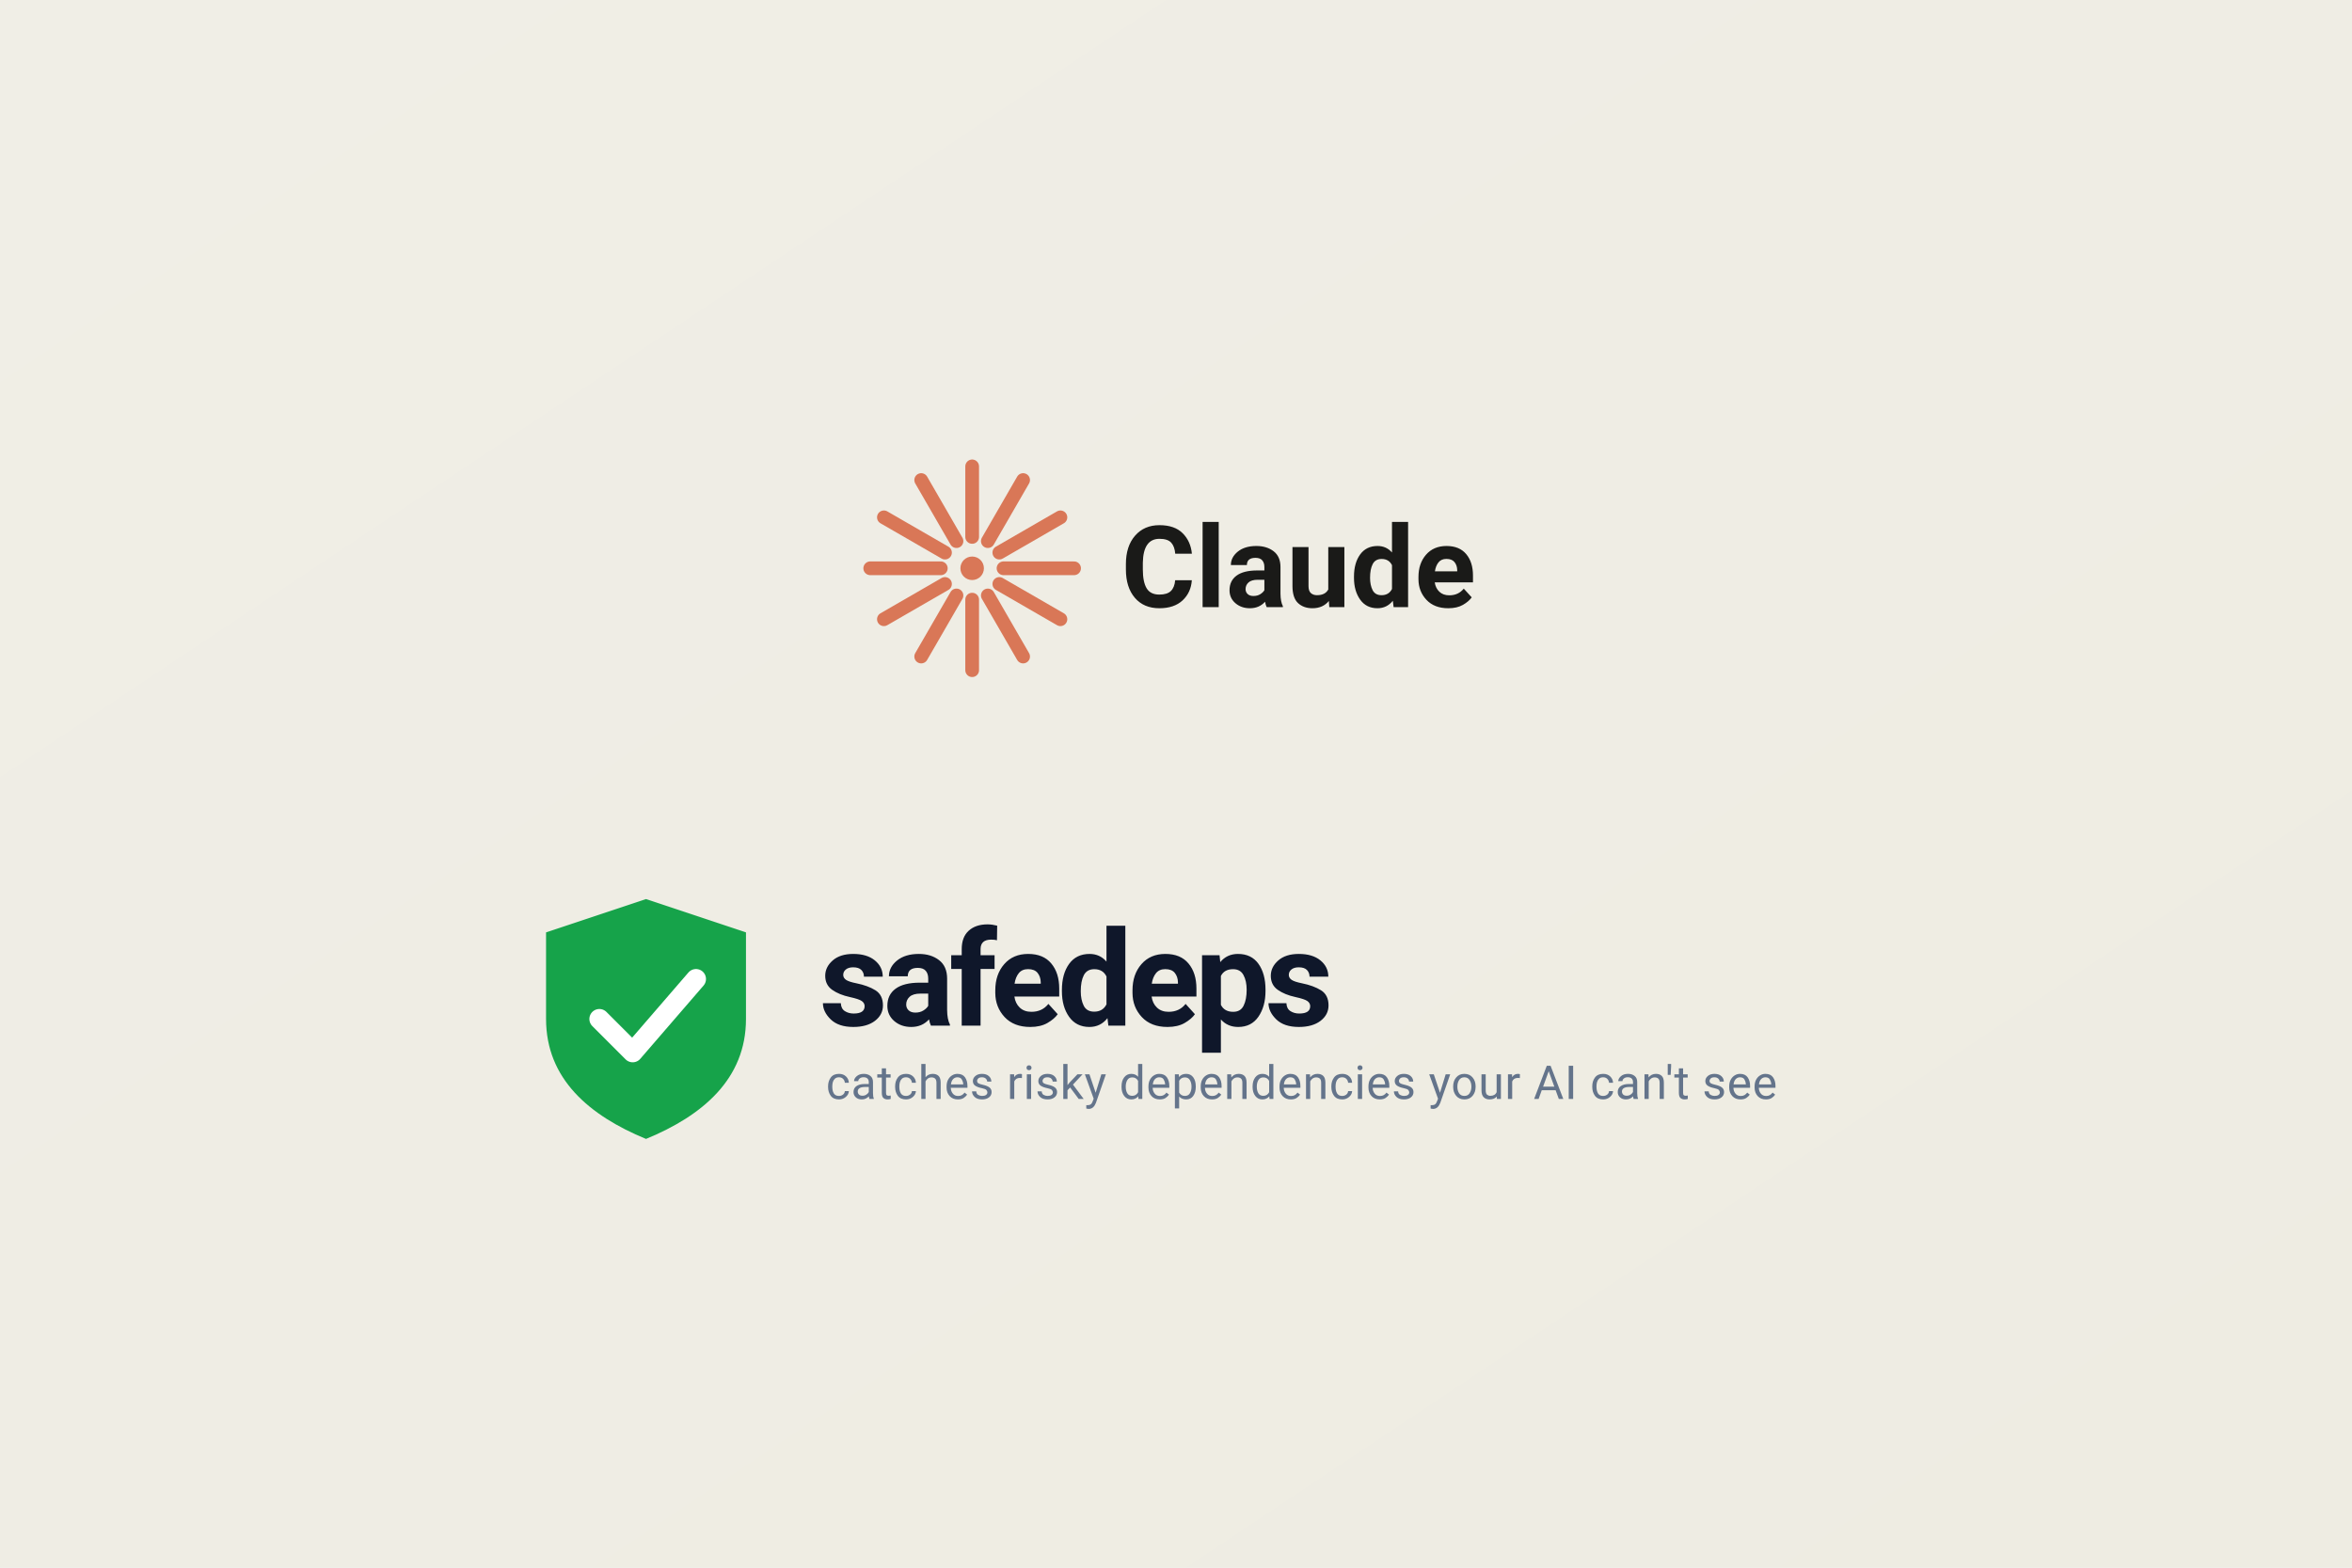
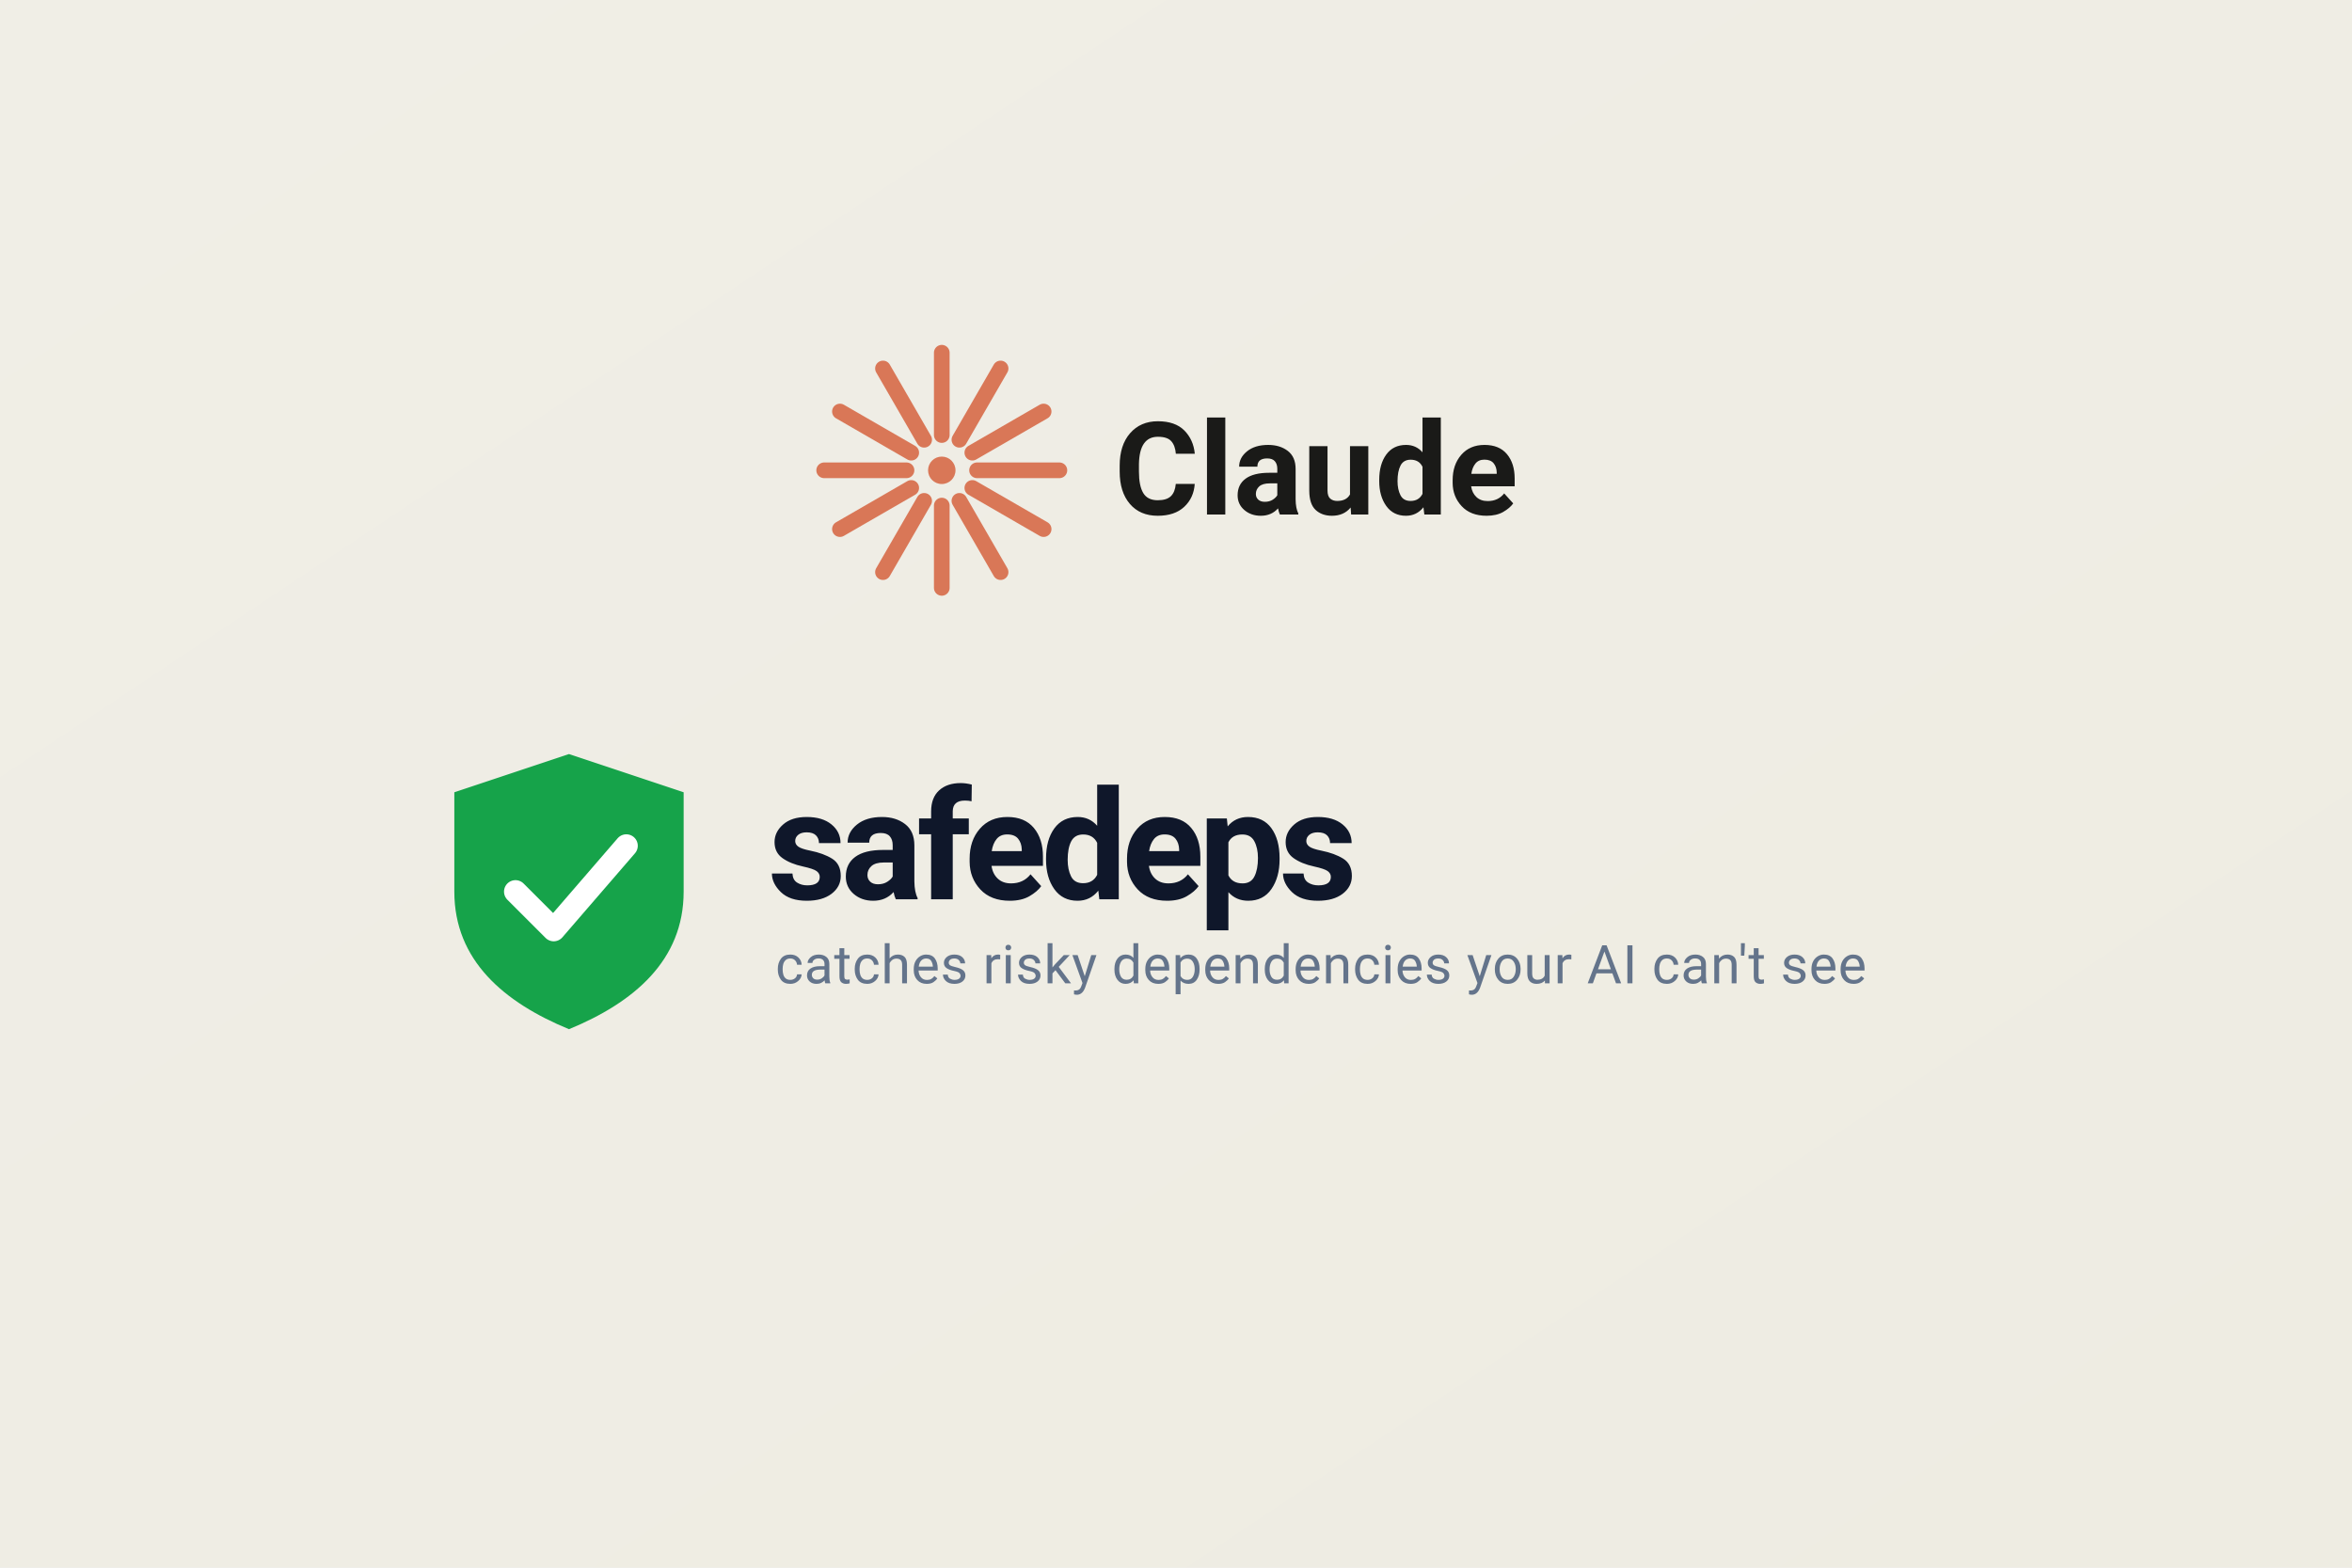
<svg xmlns="http://www.w3.org/2000/svg" viewBox="0 0 1200 800" width="1200" height="800">
  <defs>
    <linearGradient id="bg" x1="0" y1="0" x2="1" y2="1">
      <stop offset="0%" stop-color="#F0EEE6" />
      <stop offset="100%" stop-color="#EEECE2" />
    </linearGradient>
  </defs>
  <rect x="0" y="0" width="1200" height="800" fill="url(#bg)" />
-   <g transform="translate(496,290)">
-     <g stroke="#D97757" stroke-width="7" stroke-linecap="round">
-       <line x1="0" y1="-16" x2="0" y2="-52" />
-       <line x1="8" y1="-13.86" x2="26" y2="-45.03" />
-       <line x1="13.86" y1="-8" x2="45.03" y2="-26" />
-       <line x1="16" y1="0" x2="52" y2="0" />
-       <line x1="13.86" y1="8" x2="45.03" y2="26" />
-       <line x1="8" y1="13.86" x2="26" y2="45.03" />
-       <line x1="0" y1="16" x2="0" y2="52" />
-       <line x1="-8" y1="13.86" x2="-26" y2="45.03" />
-       <line x1="-13.86" y1="8" x2="-45.03" y2="26" />
-       <line x1="-16" y1="0" x2="-52" y2="0" />
-       <line x1="-13.86" y1="-8" x2="-45.03" y2="-26" />
-       <line x1="-8" y1="-13.86" x2="-26" y2="-45.03" />
+   <g transform="translate(480.5,240)">
+     <g stroke="#D97757" stroke-width="8" stroke-linecap="round">
+       <line x1="0.0" y1="-18.0" x2="0.0" y2="-60.0" />
+       <line x1="9.0" y1="-15.59" x2="30.0" y2="-51.96" />
+       <line x1="15.59" y1="-9.0" x2="51.96" y2="-30.0" />
+       <line x1="18.0" y1="0.0" x2="60.0" y2="0.0" />
+       <line x1="15.59" y1="9.0" x2="51.96" y2="30.0" />
+       <line x1="9.0" y1="15.59" x2="30.0" y2="51.96" />
+       <line x1="0.0" y1="18.0" x2="0.0" y2="60.0" />
+       <line x1="-9.0" y1="15.59" x2="-30.0" y2="51.96" />
+       <line x1="-15.59" y1="9.0" x2="-51.96" y2="30.0" />
+       <line x1="-18.0" y1="0.0" x2="-60.0" y2="0.0" />
+       <line x1="-15.59" y1="-9.0" x2="-51.96" y2="-30.0" />
+       <line x1="-9.0" y1="-15.59" x2="-30.0" y2="-51.96" />
    </g>
-     <circle cx="0" cy="0" r="6" fill="#D97757" />
-     <text x="76" y="0" dominant-baseline="central" font-family="-apple-system, BlinkMacSystemFont, 'Segoe UI', Roboto, sans-serif" font-size="58" font-weight="600" fill="#1A1A18">Claude</text>
+     <circle cx="0" cy="0" r="7" fill="#D97757" />
+     <text x="88" y="0" dominant-baseline="central" font-family="-apple-system, BlinkMacSystemFont, 'Segoe UI', Roboto, sans-serif" font-size="66" font-weight="600" fill="#1A1A18">Claude</text>
  </g>
-   <g transform="translate(248,435) scale(1.7)">
+   <g transform="translate(196.7,357.5) scale(1.95)">
    <path d="M48 14 L78 24 V50 C78 68 65 79 48 86 C31 79 18 68 18 50 V24 Z" fill="#16a34a" />
    <path d="M34 50 L44 60 L63 38" fill="none" stroke="#ffffff" stroke-width="6" stroke-linecap="round" stroke-linejoin="round" />
    <text x="100" y="52" font-family="-apple-system, BlinkMacSystemFont, 'Segoe UI', Roboto, sans-serif" font-size="40" font-weight="700" letter-spacing="-1.5" fill="#0f172a">safedeps</text>
    <text x="102" y="74" font-family="-apple-system, BlinkMacSystemFont, 'Segoe UI', Roboto, sans-serif" font-size="14" font-weight="400" letter-spacing="0.2" fill="#64748b">catches risky dependencies your AI can't see</text>
  </g>
</svg>
